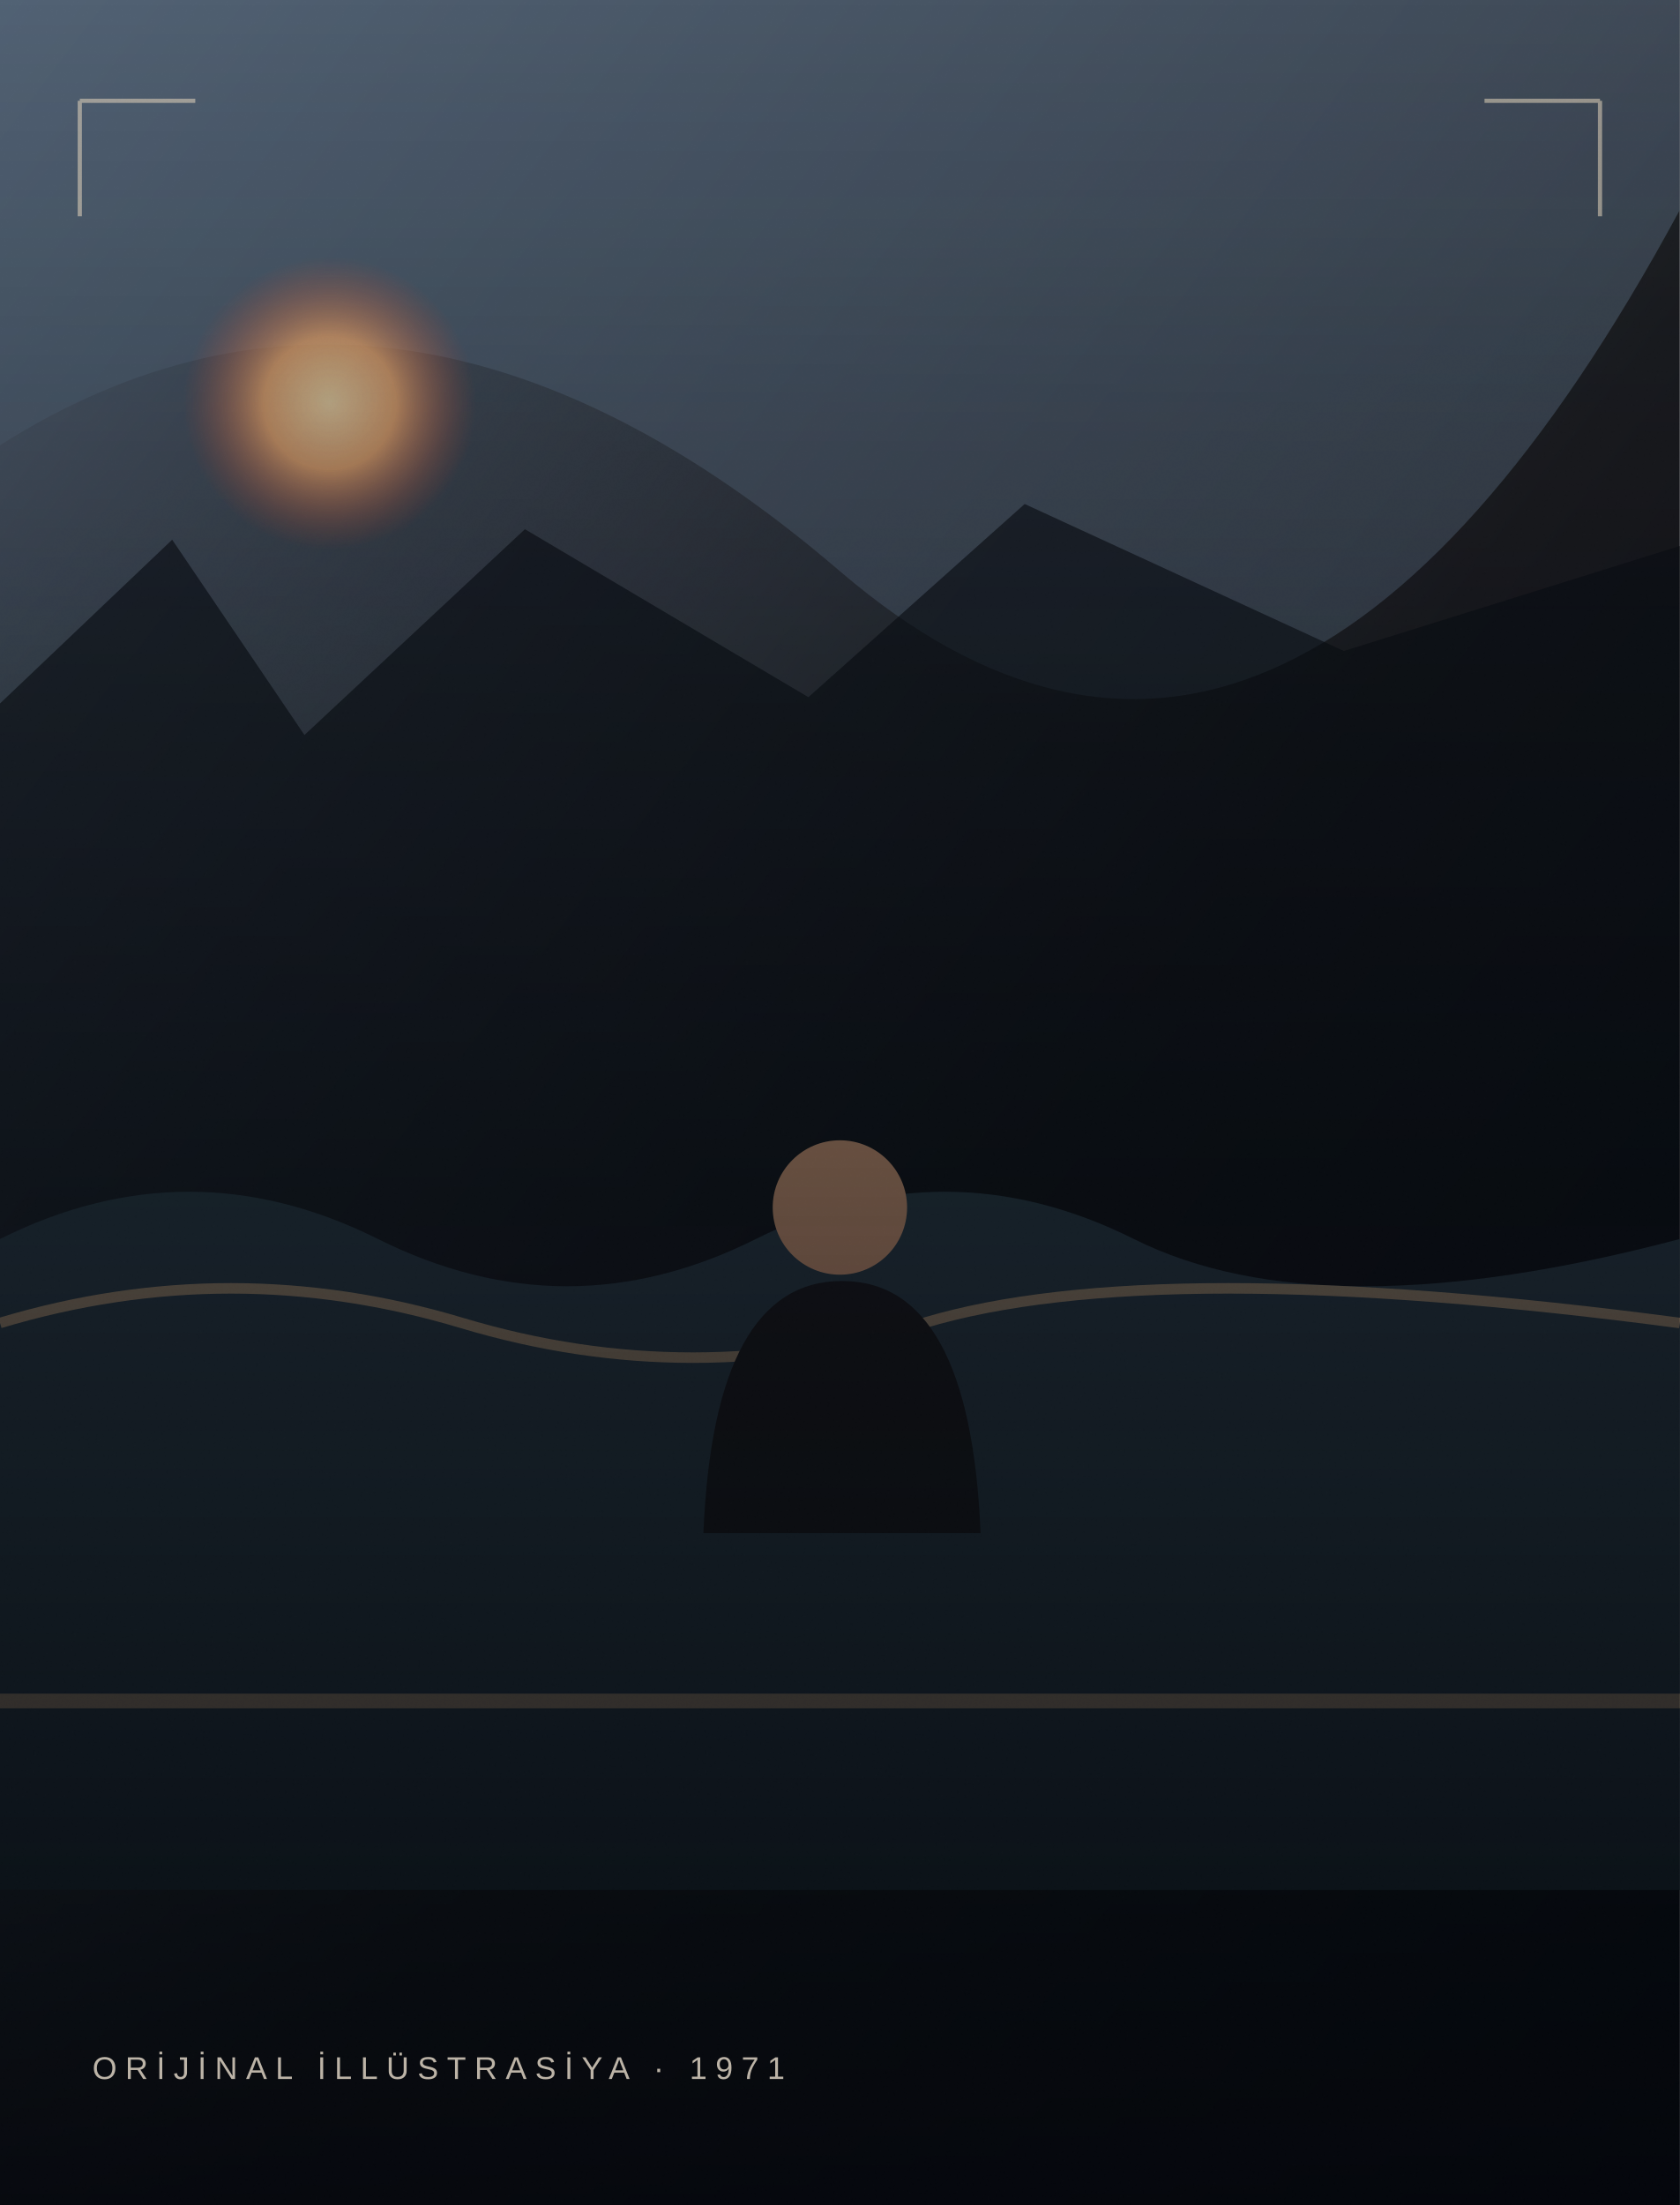
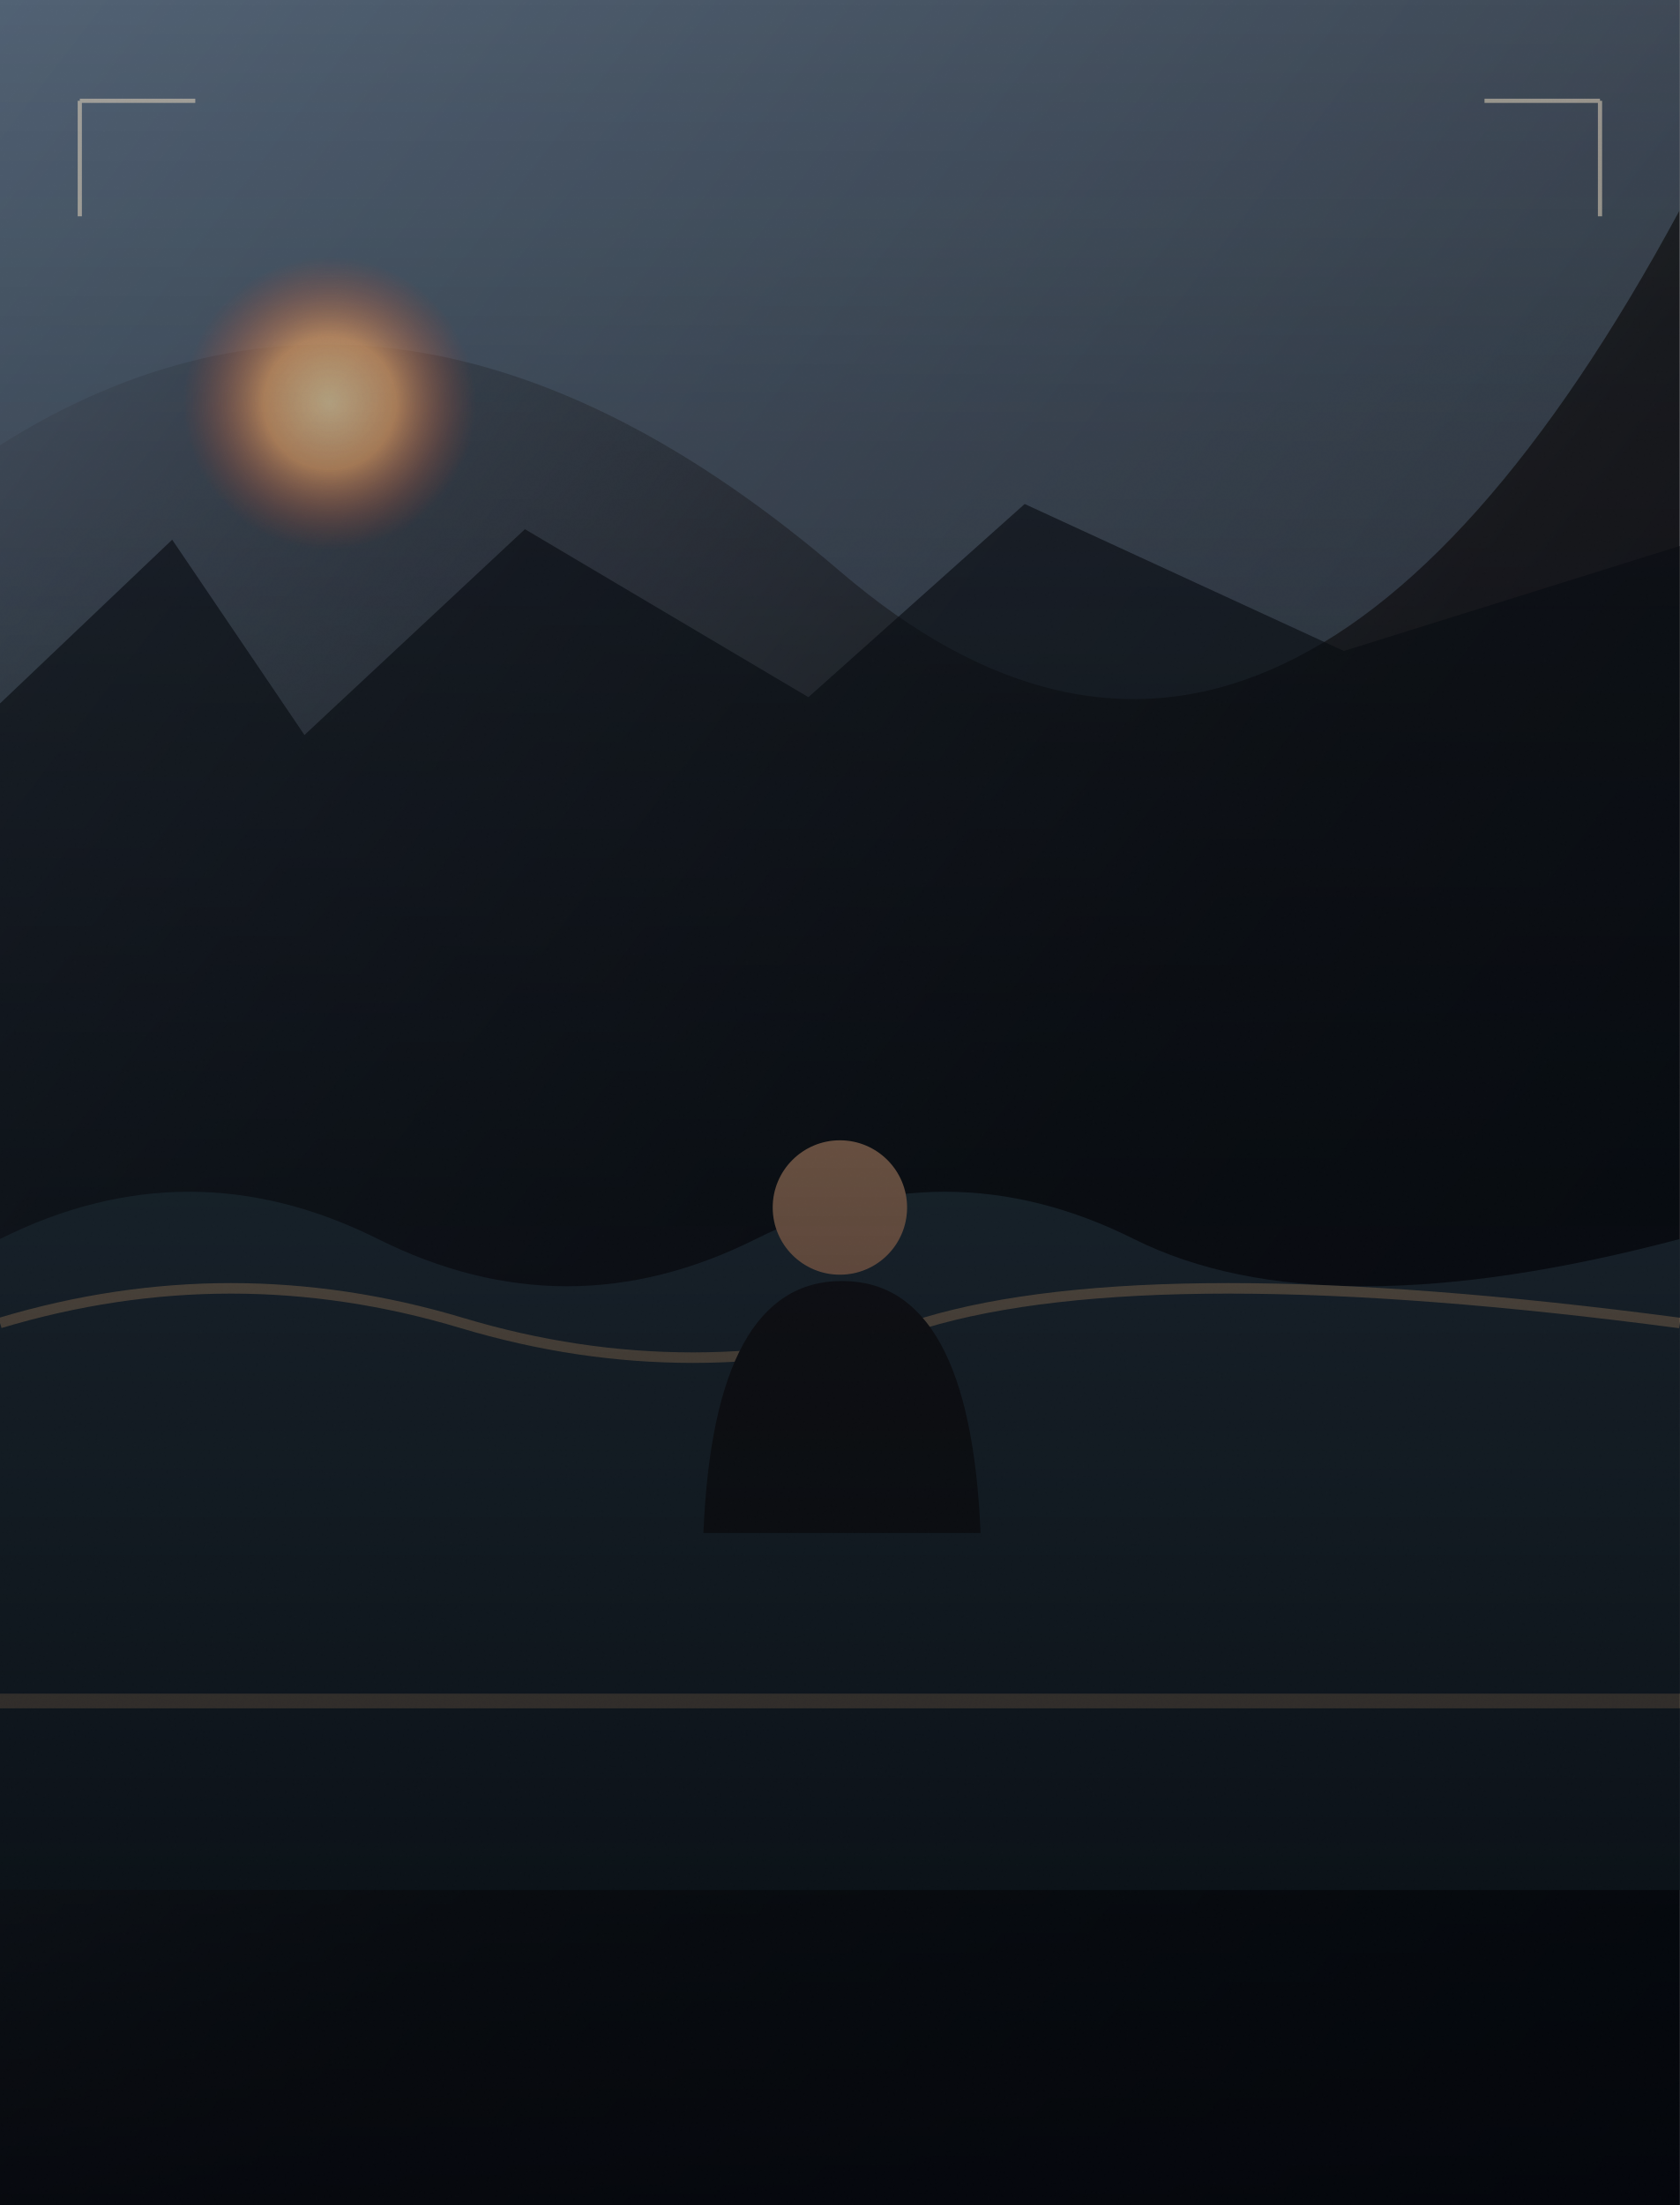
<svg xmlns="http://www.w3.org/2000/svg" width="800" height="1050" viewBox="0 0 800 1050" role="img" aria-labelledby="title desc">
  <defs>
    <linearGradient id="bg" x1="0" y1="0" x2="1" y2="1">
      <stop stop-color="#526274" />
      <stop offset=".57" stop-color="#1b1c20" />
      <stop offset="1" stop-color="#080b11" />
    </linearGradient>
    <radialGradient id="sun">
      <stop stop-color="#f4d7a2" />
      <stop offset=".45" stop-color="#e7a46b" />
      <stop offset="1" stop-color="#b44b3c" stop-opacity="0" />
    </radialGradient>
    <linearGradient id="shade" x2="0" y2="1">
      <stop stop-color="#03060b" stop-opacity="0" />
      <stop offset="1" stop-color="#03060b" stop-opacity=".9" />
    </linearGradient>
    <filter id="grain">
      <feTurbulence type="fractalNoise" baseFrequency=".8" numOctaves="2" stitchTiles="stitch" />
      <feColorMatrix values=".3 0 0 0 0 .3 0 0 0 0 .3 0 0 0 0 0 0 0 .12 0" />
    </filter>
  </defs>
  <rect width="800" height="1050" fill="url(#bg)" />
  <path d="M0 212Q190 92 400 272T800 100V0H0Z" fill="#526274" opacity=".6" />
  <circle cx="157" cy="192" r="70" fill="url(#sun)" opacity=".82" />
  <path d="M0 335 82 257 145 350 250 252 385 332 488 240 640 310 800 260 800 900 0 900Z" fill="#090d13" opacity=".66" />
  <path d="M0 590q90-45 180 0t180 0 180 0 260 0v310H0Z" fill="#273843" />
  <path d="M0 630q110-33 220 0t220 0 360 0" fill="none" stroke="#d6ae81" stroke-width="5" opacity=".6" />
  <path d="M335 730q5-120 66-120t66 120" fill="#17181b" />
  <circle cx="400" cy="575" r="32" fill="#be8e6e" />
  <path d="M0 810h800" stroke="#e5bd8b" stroke-width="7" opacity=".6" />
  <rect width="800" height="1050" fill="url(#shade)" />
  <path d="M38 48h55m-55 0v55m724-55h-55m55 0v55" fill="none" stroke="#f5e3c7" stroke-opacity=".5" stroke-width="2" />
-   <text x="44" y="990" fill="#f6ead7" fill-opacity=".76" font-family="Arial,sans-serif" font-size="15" letter-spacing="4">ORİJİNAL İLLÜSTRASİYA · 1971</text>
  <rect width="800" height="1050" filter="url(#grain)" opacity=".15" />
</svg>
